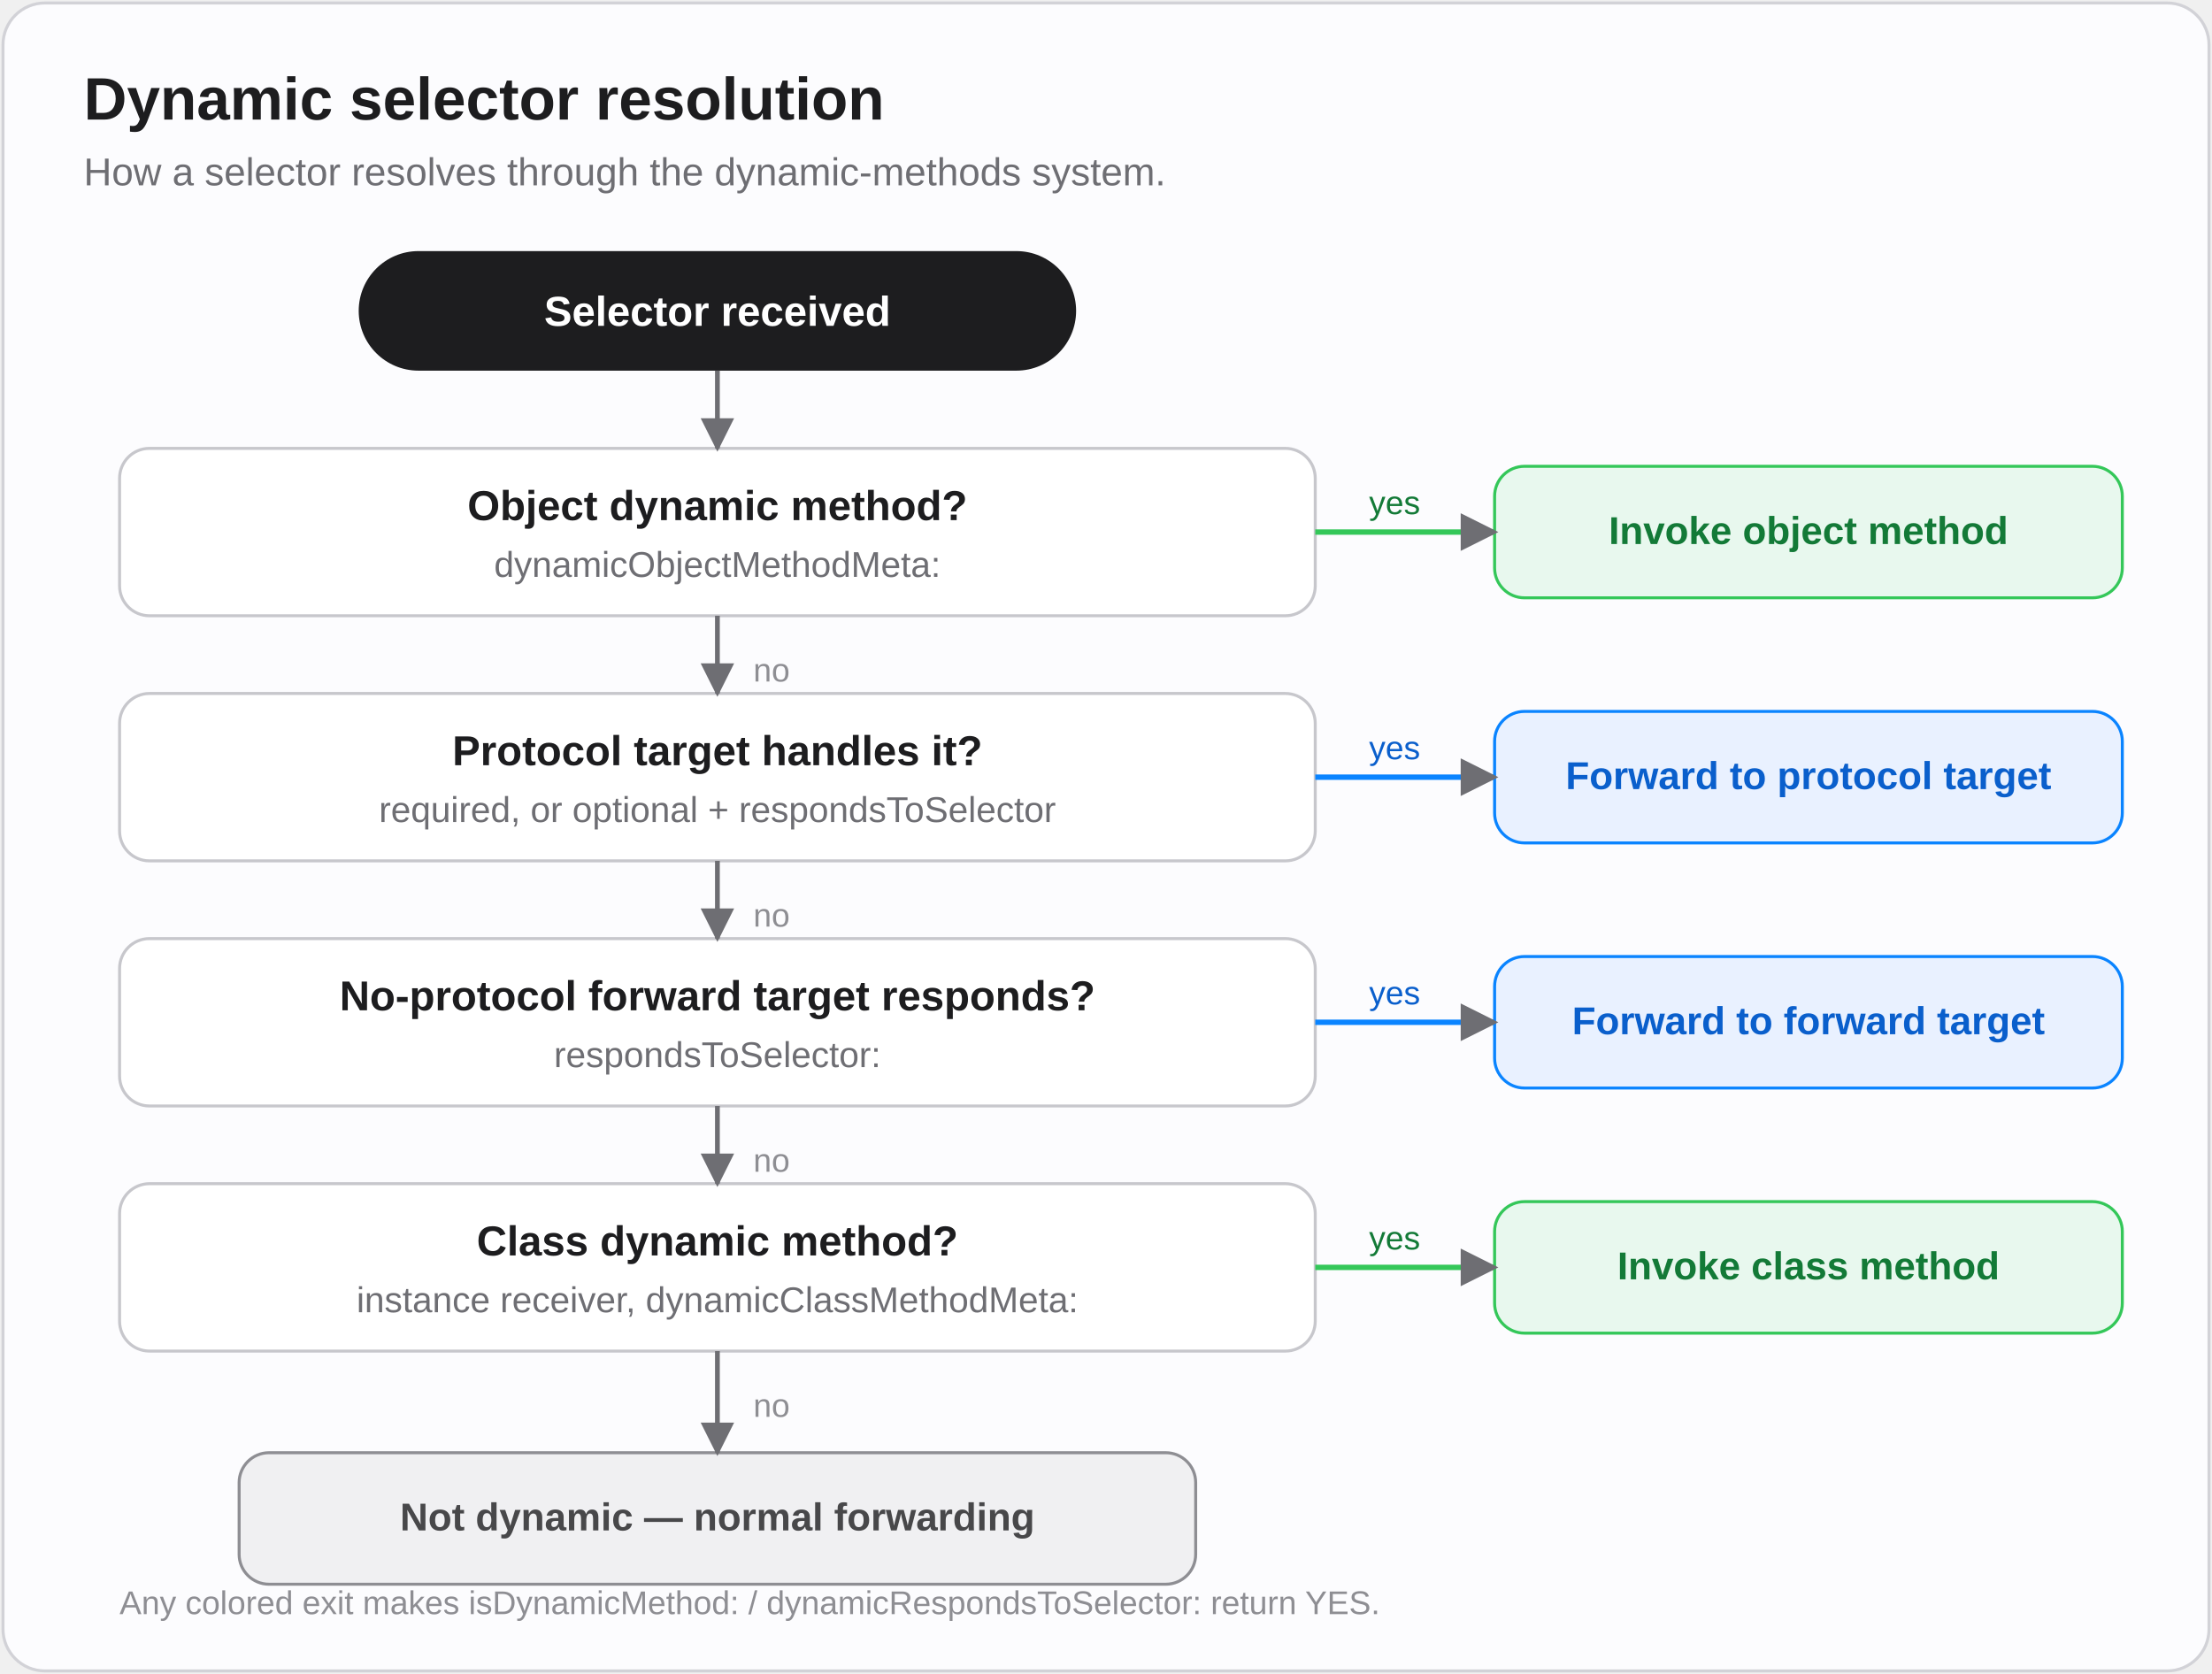
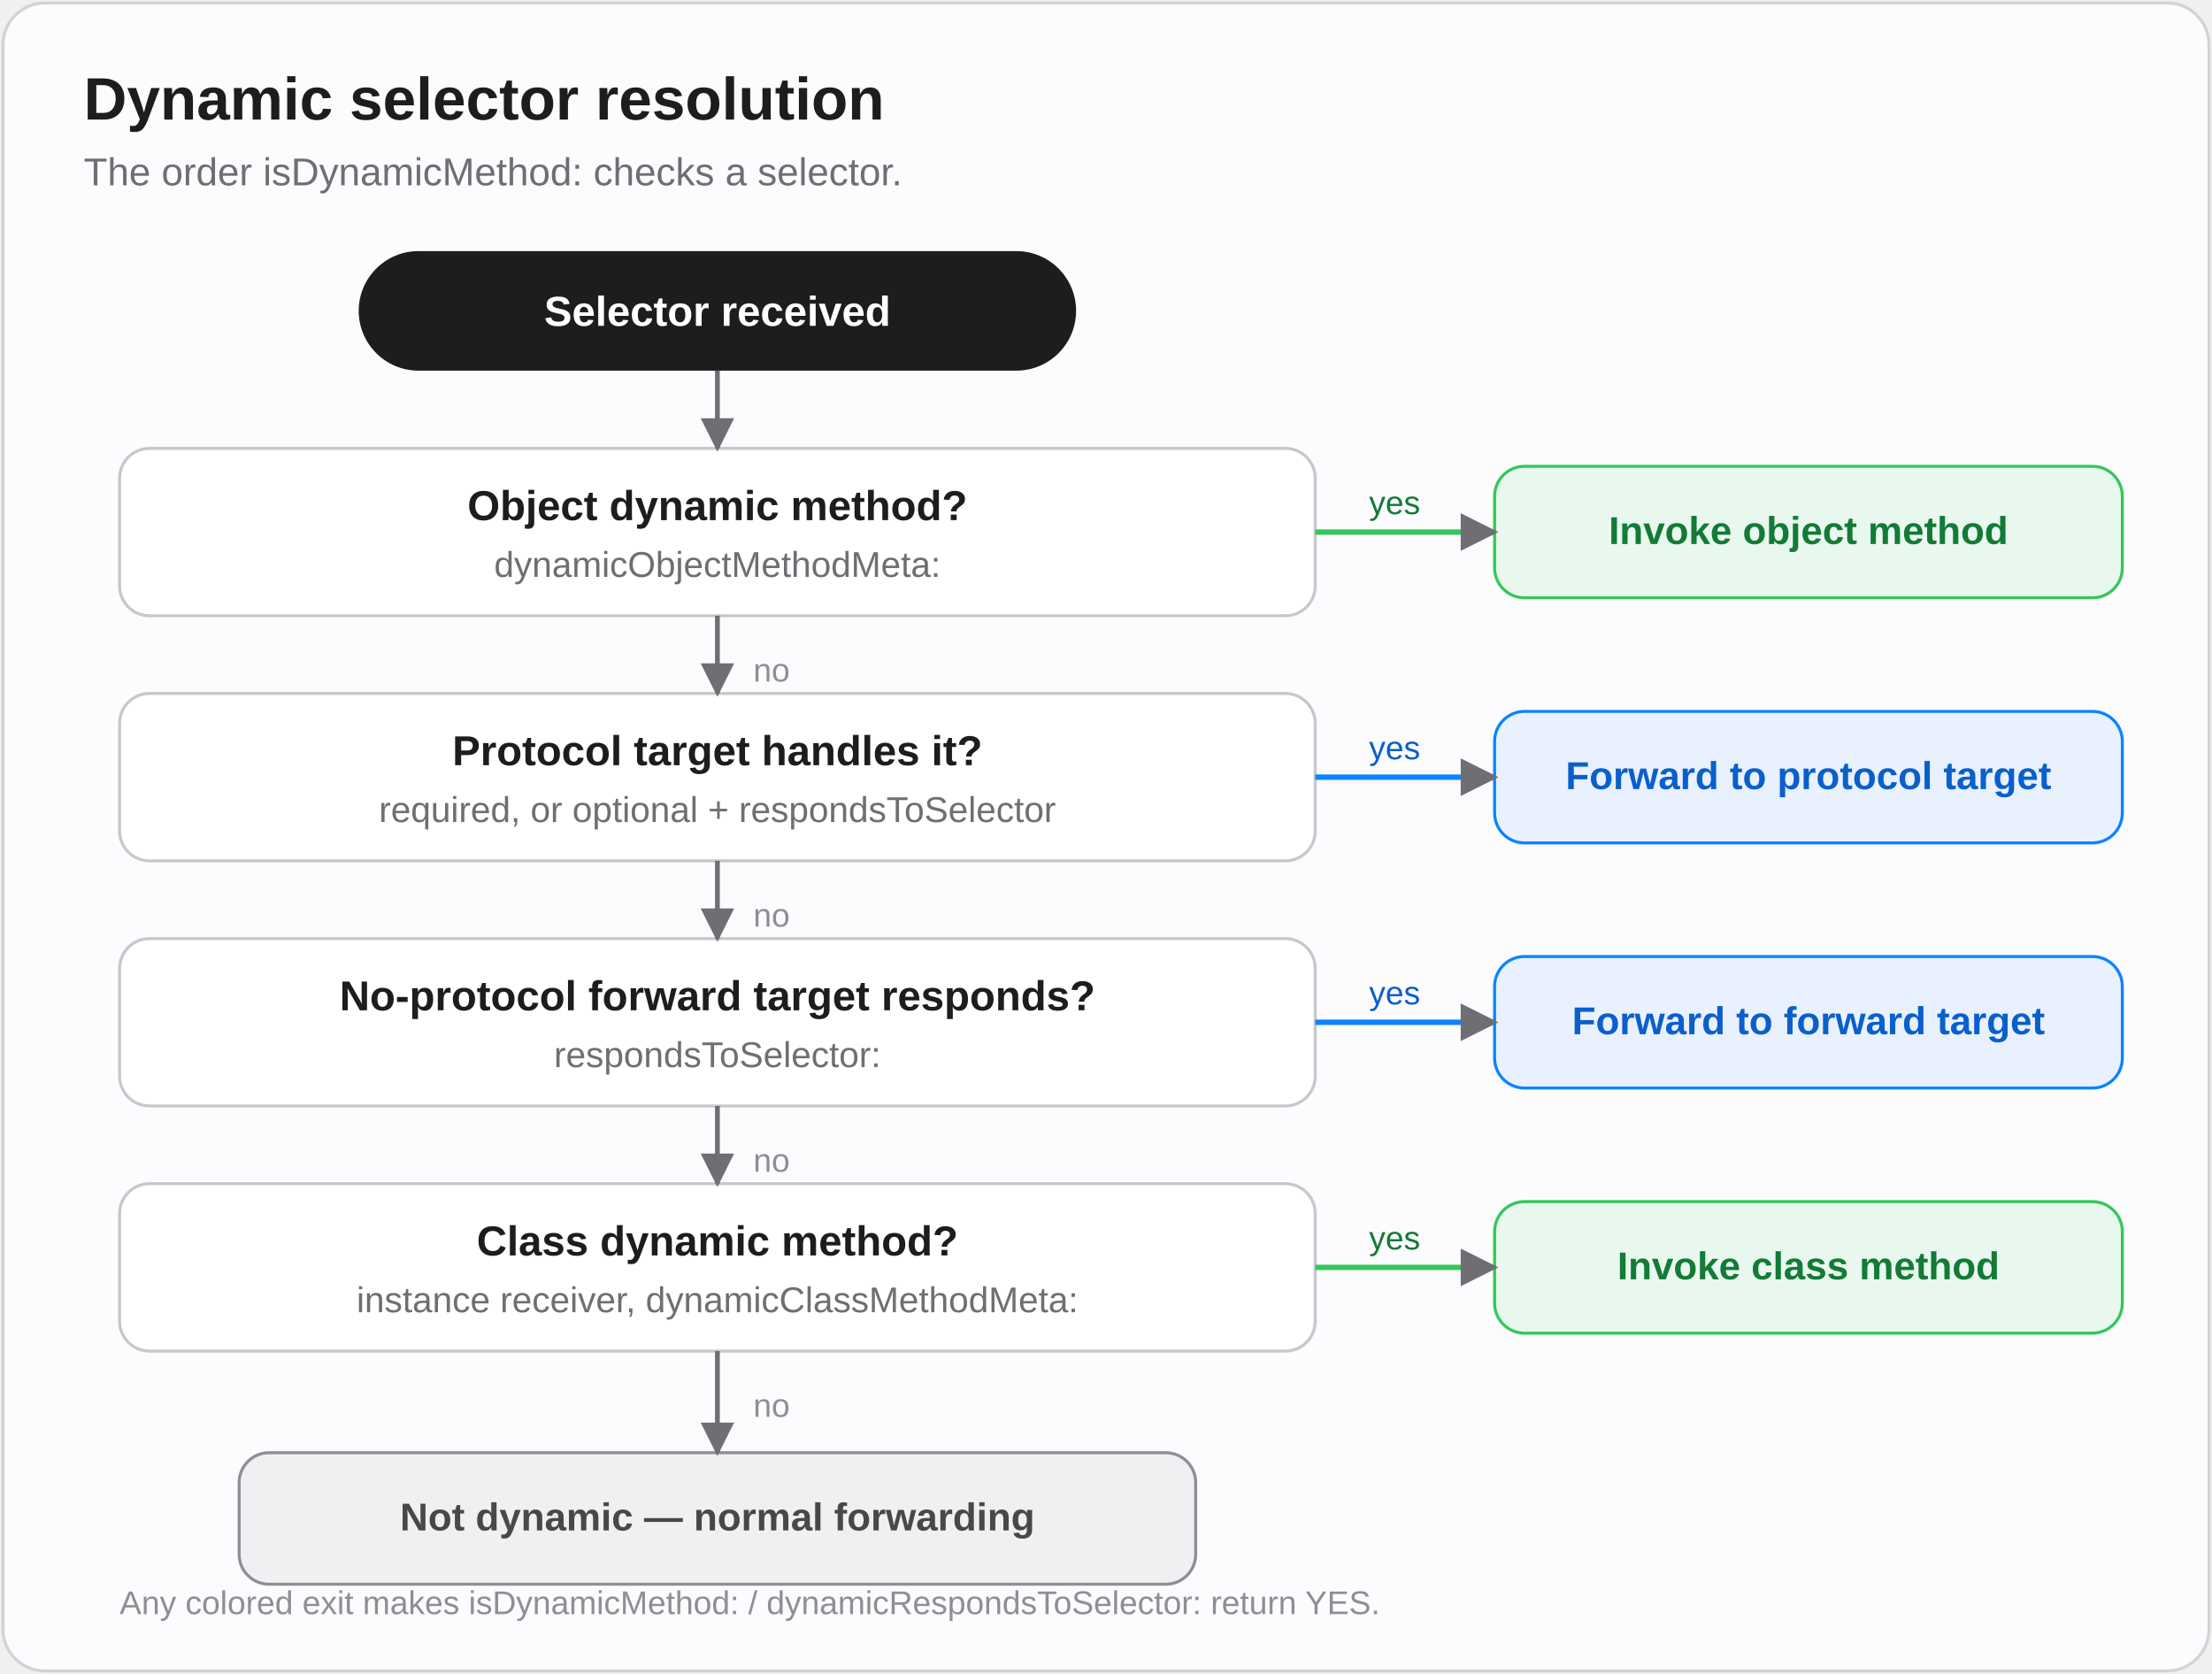
<svg xmlns="http://www.w3.org/2000/svg" viewBox="0 0 740 560" font-family="-apple-system, system-ui, 'Helvetica Neue', Arial, sans-serif">
  <defs>
    <marker id="ah" viewBox="0 0 10 10" refX="9" refY="5" markerWidth="7" markerHeight="7" orient="auto-start-reverse">
      <path d="M0,0 L10,5 L0,10 z" fill="#6E6E73" />
    </marker>
  </defs>
  <rect x="1" y="1" width="738" height="558" rx="14" fill="#FCFCFE" stroke="#D2D2D7" />
  <text x="28" y="40" font-size="20" font-weight="700" fill="#1D1D1F">Dynamic selector resolution</text>
-   <text x="28" y="62" font-size="13" fill="#6E6E73">How a selector resolves through the dynamic-methods system.</text>
+   <text x="28" y="62" font-size="13" fill="#6E6E73">The order isDynamicMethod: checks a selector.</text>
  <rect x="120" y="84" width="240" height="40" rx="20" fill="#1D1D1F" />
  <text x="240" y="109" font-size="14" font-weight="600" fill="#FFFFFF" text-anchor="middle">Selector received</text>
  <rect x="40" y="150" width="400" height="56" rx="10" fill="#FFFFFF" stroke="#C7C7CC" />
  <text x="240" y="174" font-size="14" font-weight="600" fill="#1D1D1F" text-anchor="middle">Object dynamic method?</text>
  <text x="240" y="193" font-size="12" fill="#6E6E73" text-anchor="middle">dynamicObjectMethodMeta:</text>
  <rect x="500" y="156" width="210" height="44" rx="10" fill="#E8F8EE" stroke="#34C759" />
  <text x="605" y="182" font-size="13" font-weight="600" fill="#137A37" text-anchor="middle">Invoke object method</text>
  <rect x="40" y="232" width="400" height="56" rx="10" fill="#FFFFFF" stroke="#C7C7CC" />
  <text x="240" y="256" font-size="14" font-weight="600" fill="#1D1D1F" text-anchor="middle">Protocol target handles it?</text>
  <text x="240" y="275" font-size="12" fill="#6E6E73" text-anchor="middle">required, or optional + respondsToSelector</text>
  <rect x="500" y="238" width="210" height="44" rx="10" fill="#E9F1FF" stroke="#0A84FF" />
  <text x="605" y="264" font-size="13" font-weight="600" fill="#0A5FCC" text-anchor="middle">Forward to protocol target</text>
  <rect x="40" y="314" width="400" height="56" rx="10" fill="#FFFFFF" stroke="#C7C7CC" />
  <text x="240" y="338" font-size="14" font-weight="600" fill="#1D1D1F" text-anchor="middle">No-protocol forward target responds?</text>
  <text x="240" y="357" font-size="12" fill="#6E6E73" text-anchor="middle">respondsToSelector:</text>
  <rect x="500" y="320" width="210" height="44" rx="10" fill="#E9F1FF" stroke="#0A84FF" />
  <text x="605" y="346" font-size="13" font-weight="600" fill="#0A5FCC" text-anchor="middle">Forward to forward target</text>
  <rect x="40" y="396" width="400" height="56" rx="10" fill="#FFFFFF" stroke="#C7C7CC" />
  <text x="240" y="420" font-size="14" font-weight="600" fill="#1D1D1F" text-anchor="middle">Class dynamic method?</text>
  <text x="240" y="439" font-size="12" fill="#6E6E73" text-anchor="middle">instance receiver, dynamicClassMethodMeta:</text>
  <rect x="500" y="402" width="210" height="44" rx="10" fill="#E8F8EE" stroke="#34C759" />
  <text x="605" y="428" font-size="13" font-weight="600" fill="#137A37" text-anchor="middle">Invoke class method</text>
  <rect x="80" y="486" width="320" height="44" rx="10" fill="#F0F0F2" stroke="#8E8E93" />
  <text x="240" y="512" font-size="13" font-weight="600" fill="#48484A" text-anchor="middle">Not dynamic — normal forwarding</text>
  <path d="M240,124 L240,150" stroke="#6E6E73" stroke-width="1.6" fill="none" marker-end="url(#ah)" />
  <path d="M240,206 L240,232" stroke="#6E6E73" stroke-width="1.6" fill="none" marker-end="url(#ah)" />
  <path d="M240,288 L240,314" stroke="#6E6E73" stroke-width="1.6" fill="none" marker-end="url(#ah)" />
  <path d="M240,370 L240,396" stroke="#6E6E73" stroke-width="1.6" fill="none" marker-end="url(#ah)" />
  <path d="M240,452 L240,486" stroke="#6E6E73" stroke-width="1.6" fill="none" marker-end="url(#ah)" />
  <text x="252" y="228" font-size="11" fill="#8E8E93">no</text>
  <text x="252" y="310" font-size="11" fill="#8E8E93">no</text>
  <text x="252" y="392" font-size="11" fill="#8E8E93">no</text>
  <text x="252" y="474" font-size="11" fill="#8E8E93">no</text>
  <path d="M440,178 L500,178" stroke="#34C759" stroke-width="1.8" fill="none" marker-end="url(#ah)" />
  <path d="M440,260 L500,260" stroke="#0A84FF" stroke-width="1.8" fill="none" marker-end="url(#ah)" />
  <path d="M440,342 L500,342" stroke="#0A84FF" stroke-width="1.8" fill="none" marker-end="url(#ah)" />
  <path d="M440,424 L500,424" stroke="#34C759" stroke-width="1.8" fill="none" marker-end="url(#ah)" />
  <text x="458" y="172" font-size="11" fill="#137A37">yes</text>
  <text x="458" y="254" font-size="11" fill="#0A5FCC">yes</text>
  <text x="458" y="336" font-size="11" fill="#0A5FCC">yes</text>
  <text x="458" y="418" font-size="11" fill="#137A37">yes</text>
  <text x="40" y="540" font-size="11" fill="#8E8E93">Any colored exit makes isDynamicMethod: / dynamicRespondsToSelector: return YES.</text>
</svg>
